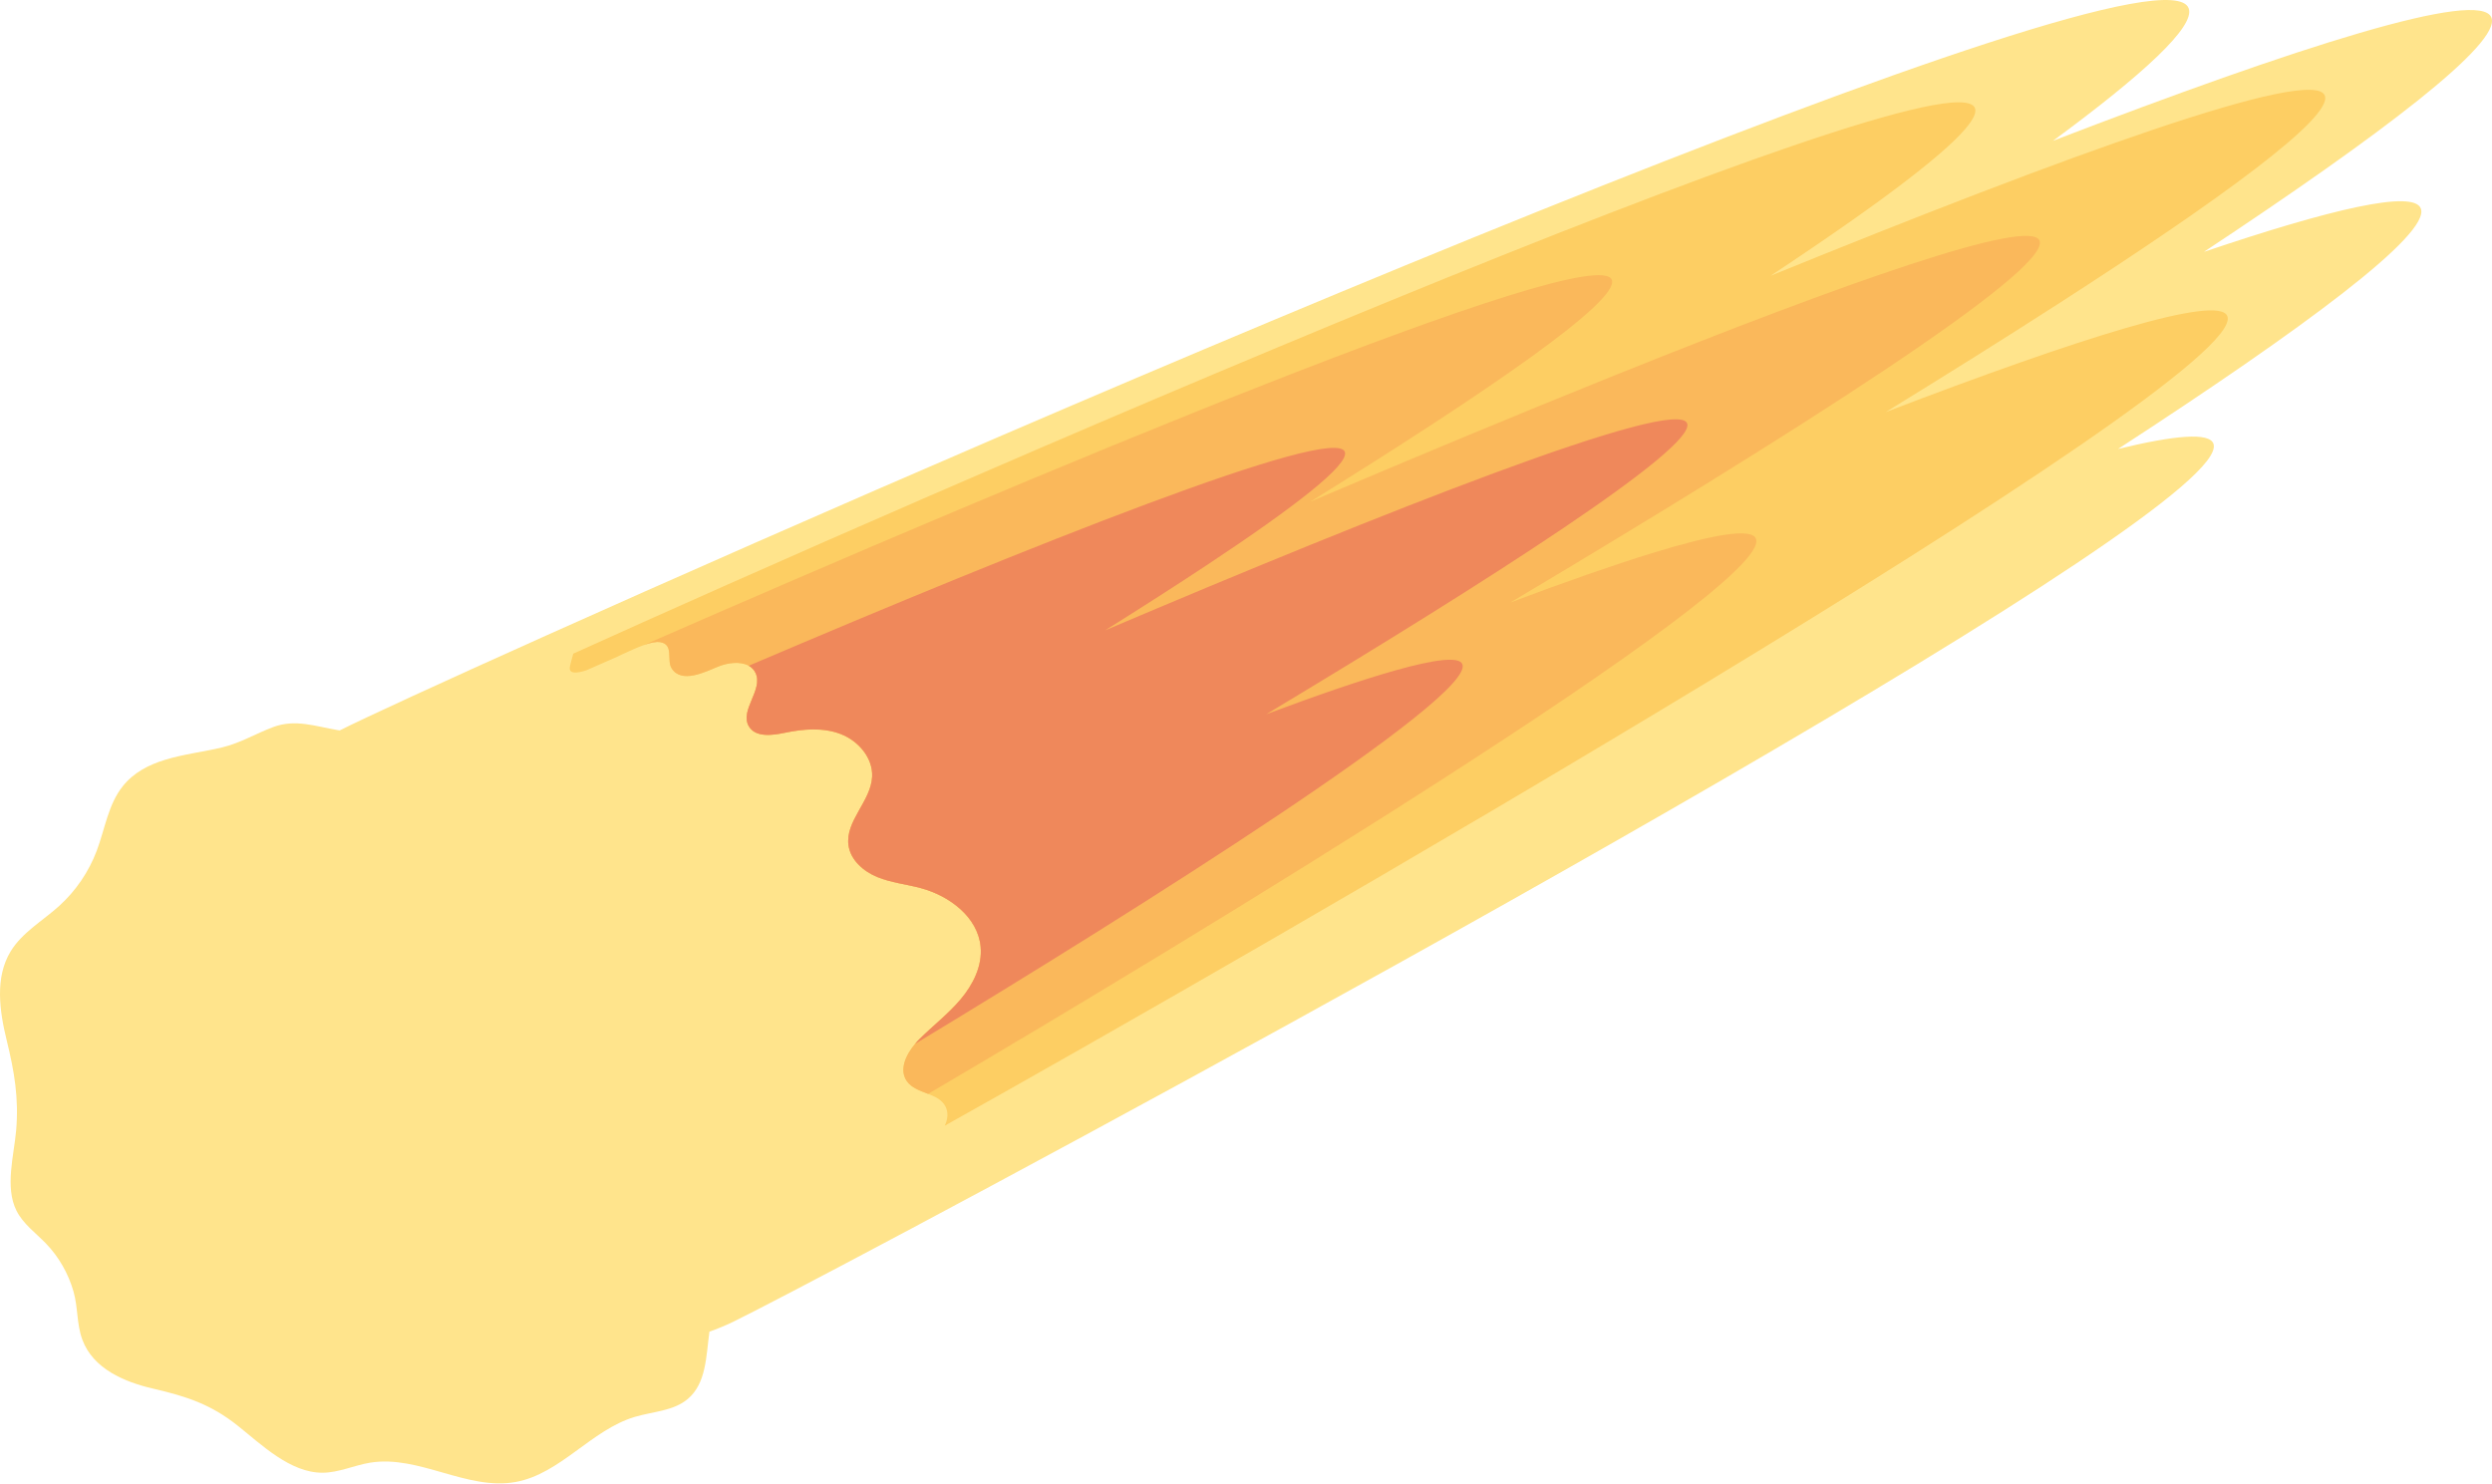
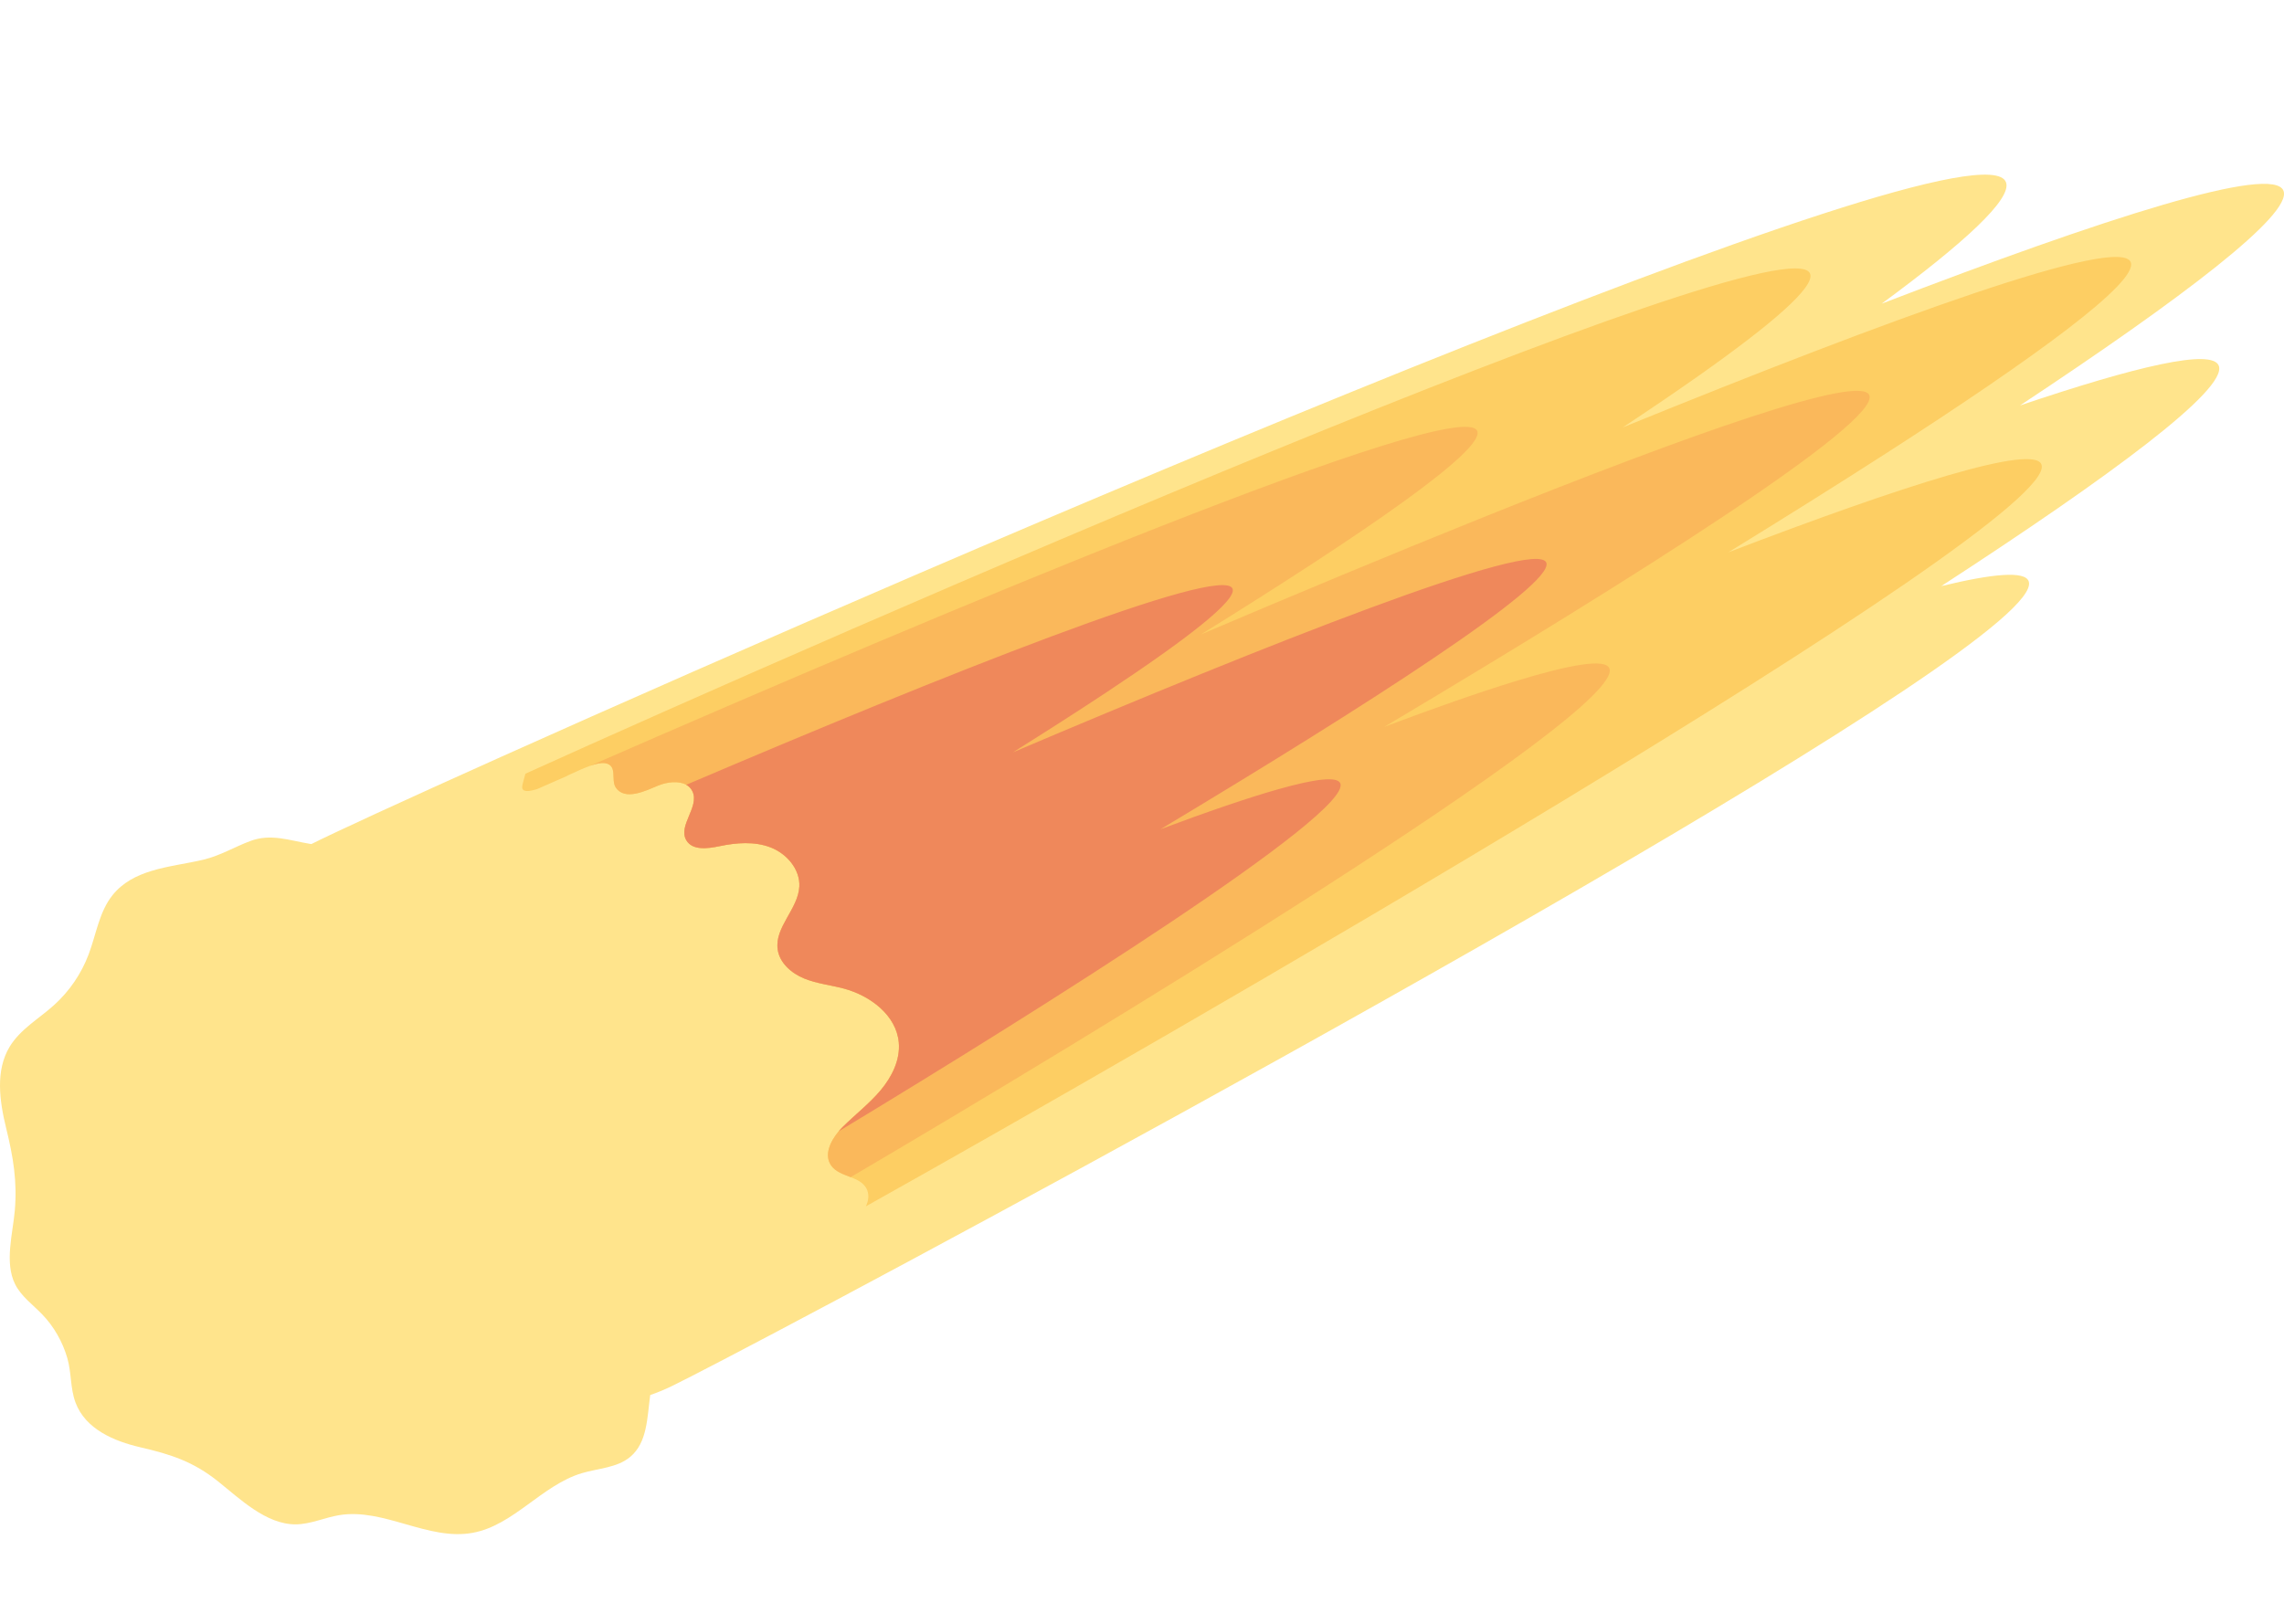
- <svg xmlns="http://www.w3.org/2000/svg" width="215" height="128" viewBox="0 0 215 128" fill="none">
+ <svg xmlns="http://www.w3.org/2000/svg" width="180" height="128" viewBox="0 0 215 120" fill="none">
  <path d="M0.916 82.098C1.914 80.458 3.671 79.469 5.095 78.183C6.534 76.883 7.658 75.233 8.344 73.415C9.057 71.526 9.335 69.405 10.599 67.832C11.555 66.643 12.846 65.99 14.25 65.561C15.849 65.071 17.595 64.87 19.152 64.497C20.769 64.108 22.055 63.301 23.574 62.737C25.498 62.023 27.208 62.679 29.134 63.001C29.193 63.011 29.254 63.02 29.314 63.026C31.325 62.011 37.859 58.994 47.217 54.796C88.852 36.123 186.322 -5.987 188.829 0.716C189.419 2.285 184.896 6.433 177.132 12.146L177.131 12.147C198.233 4.036 214.004 -1.017 214.954 1.527C215.787 3.756 205.482 11.588 190.148 21.733C201.112 18.027 208.254 16.352 208.862 17.997C209.685 20.22 198.855 28.264 182.737 38.741C187.633 37.553 190.628 37.292 190.97 38.297C192.876 43.907 113.475 87.447 78.705 105.974C70.446 110.376 64.701 113.363 63.169 114.099C62.525 114.407 61.87 114.676 61.207 114.906C60.915 117.067 60.936 119.366 59.339 120.716C58.096 121.766 56.322 121.797 54.765 122.264C51.001 123.394 48.357 127.172 44.492 127.879C40.301 128.645 36.144 125.527 31.94 126.213C30.554 126.44 29.233 127.075 27.829 127.081C25.044 127.092 22.568 124.664 20.525 123.035C18.192 121.175 16.111 120.496 13.198 119.822C10.758 119.257 8.029 118.12 7.101 115.592C6.609 114.251 6.735 112.806 6.339 111.435C5.893 109.891 5.076 108.451 3.959 107.296C3.076 106.383 1.994 105.611 1.423 104.473C0.404 102.441 1.207 99.689 1.393 97.544C1.633 94.78 1.241 92.468 0.579 89.775C-0.047 87.218 -0.45 84.346 0.916 82.098Z" fill="#FFE48C" />
  <path d="M49.158 57.602C49.178 57.403 49.319 56.921 49.459 56.405C78.148 43.39 168.389 3.919 170.393 9.336C170.854 10.582 166.754 14.106 159.836 18.981C157.724 20.469 155.347 22.083 152.758 23.798C178.035 13.502 199.609 5.637 200.577 8.256C201.272 10.135 191.587 17.2 177.502 26.266C172.955 29.192 167.952 32.326 162.691 35.56C179.292 29.206 191.447 25.34 192.169 27.29C194.204 32.786 107.377 82.682 81.508 97.137C81.777 96.594 81.839 95.951 81.547 95.431C81.243 94.888 80.673 94.625 80.073 94.39C79.382 94.119 78.653 93.883 78.241 93.298C77.553 92.319 78.142 91.034 78.948 90.075C79.071 89.929 79.198 89.79 79.328 89.662C80.497 88.496 81.823 87.484 82.887 86.22C83.951 84.956 84.754 83.353 84.605 81.705C84.372 79.138 81.913 77.297 79.43 76.633C78.185 76.3 76.882 76.17 75.691 75.682C74.5 75.193 73.387 74.227 73.204 72.949C72.904 70.849 75.138 69.146 75.243 67.026C75.325 65.396 74.052 63.926 72.534 63.342C71.016 62.756 69.317 62.896 67.724 63.229C66.614 63.461 65.178 63.65 64.605 62.669C63.797 61.287 65.865 59.528 65.188 58.076C65.055 57.791 64.849 57.586 64.598 57.446C63.882 57.048 62.797 57.179 61.971 57.515C60.872 57.963 58.801 59.029 57.946 57.672C57.497 56.961 58.162 55.62 56.973 55.415C56.611 55.352 56.123 55.457 55.527 55.671C54.975 55.868 54.331 56.159 53.606 56.497C53.532 56.531 53.42 56.587 53.281 56.657C52.364 57.059 51.462 57.456 50.576 57.846C49.751 58.109 49.101 58.157 49.158 57.602Z" fill="#FDCE63" />
  <path d="M139.063 24.156C139.732 25.973 128.401 33.76 113.052 43.289C121.941 39.506 131.043 35.711 139.466 32.325C159.203 24.393 175.208 18.72 175.968 20.78C176.919 23.36 154.479 37.597 130.313 51.989C134.963 50.242 139.137 48.774 142.527 47.731C147.764 46.12 151.133 45.526 151.499 46.493C153.058 50.603 101.606 81.748 80.074 94.39C79.383 94.119 78.654 93.883 78.242 93.298C77.554 92.318 78.144 91.034 78.95 90.074C79.072 89.929 79.199 89.79 79.329 89.662C80.498 88.496 81.825 87.484 82.888 86.22C83.952 84.956 84.755 83.353 84.606 81.705C84.374 79.137 81.914 77.297 79.431 76.633C78.187 76.3 76.883 76.17 75.692 75.682C74.501 75.193 73.388 74.227 73.206 72.949C72.906 70.849 75.139 69.146 75.245 67.026C75.326 65.396 74.054 63.926 72.536 63.341C71.017 62.756 69.318 62.896 67.725 63.228C66.615 63.461 65.179 63.65 64.606 62.669C63.798 61.286 65.866 59.528 65.189 58.075C65.056 57.791 64.85 57.586 64.599 57.446C63.883 57.048 62.798 57.179 61.973 57.515C60.873 57.963 58.803 59.029 57.947 57.672C57.498 56.96 58.163 55.62 56.974 55.415C56.612 55.352 56.124 55.457 55.528 55.671C88.394 41.277 137.74 20.561 139.063 24.156Z" fill="#FAB85B" />
  <path d="M116.027 38.993C116.433 40.092 111.625 43.794 104.16 48.736C101.517 50.487 98.541 52.393 95.346 54.394C119.046 44.317 144.669 34.132 145.561 36.539C146.343 38.651 128.484 50.086 109.243 61.633C113.628 59.994 117.485 58.664 120.407 57.843C123.775 56.895 125.903 56.622 126.17 57.321C127.25 60.159 98.336 78.353 78.949 90.076C79.072 89.93 79.199 89.791 79.329 89.663C80.498 88.497 81.824 87.485 82.888 86.221C83.952 84.957 84.755 83.354 84.606 81.706C84.373 79.138 81.914 77.298 79.431 76.634C78.186 76.301 76.883 76.171 75.692 75.683C74.501 75.194 73.388 74.228 73.205 72.95C72.905 70.85 75.139 69.147 75.244 67.027C75.326 65.397 74.053 63.927 72.535 63.342C71.017 62.757 69.317 62.897 67.724 63.23C66.615 63.462 65.179 63.651 64.605 62.67C63.798 61.288 65.866 59.529 65.189 58.077C65.056 57.792 64.85 57.587 64.599 57.447C88.58 47.212 115.136 36.582 116.027 38.993Z" fill="#EF885B" />
</svg>
